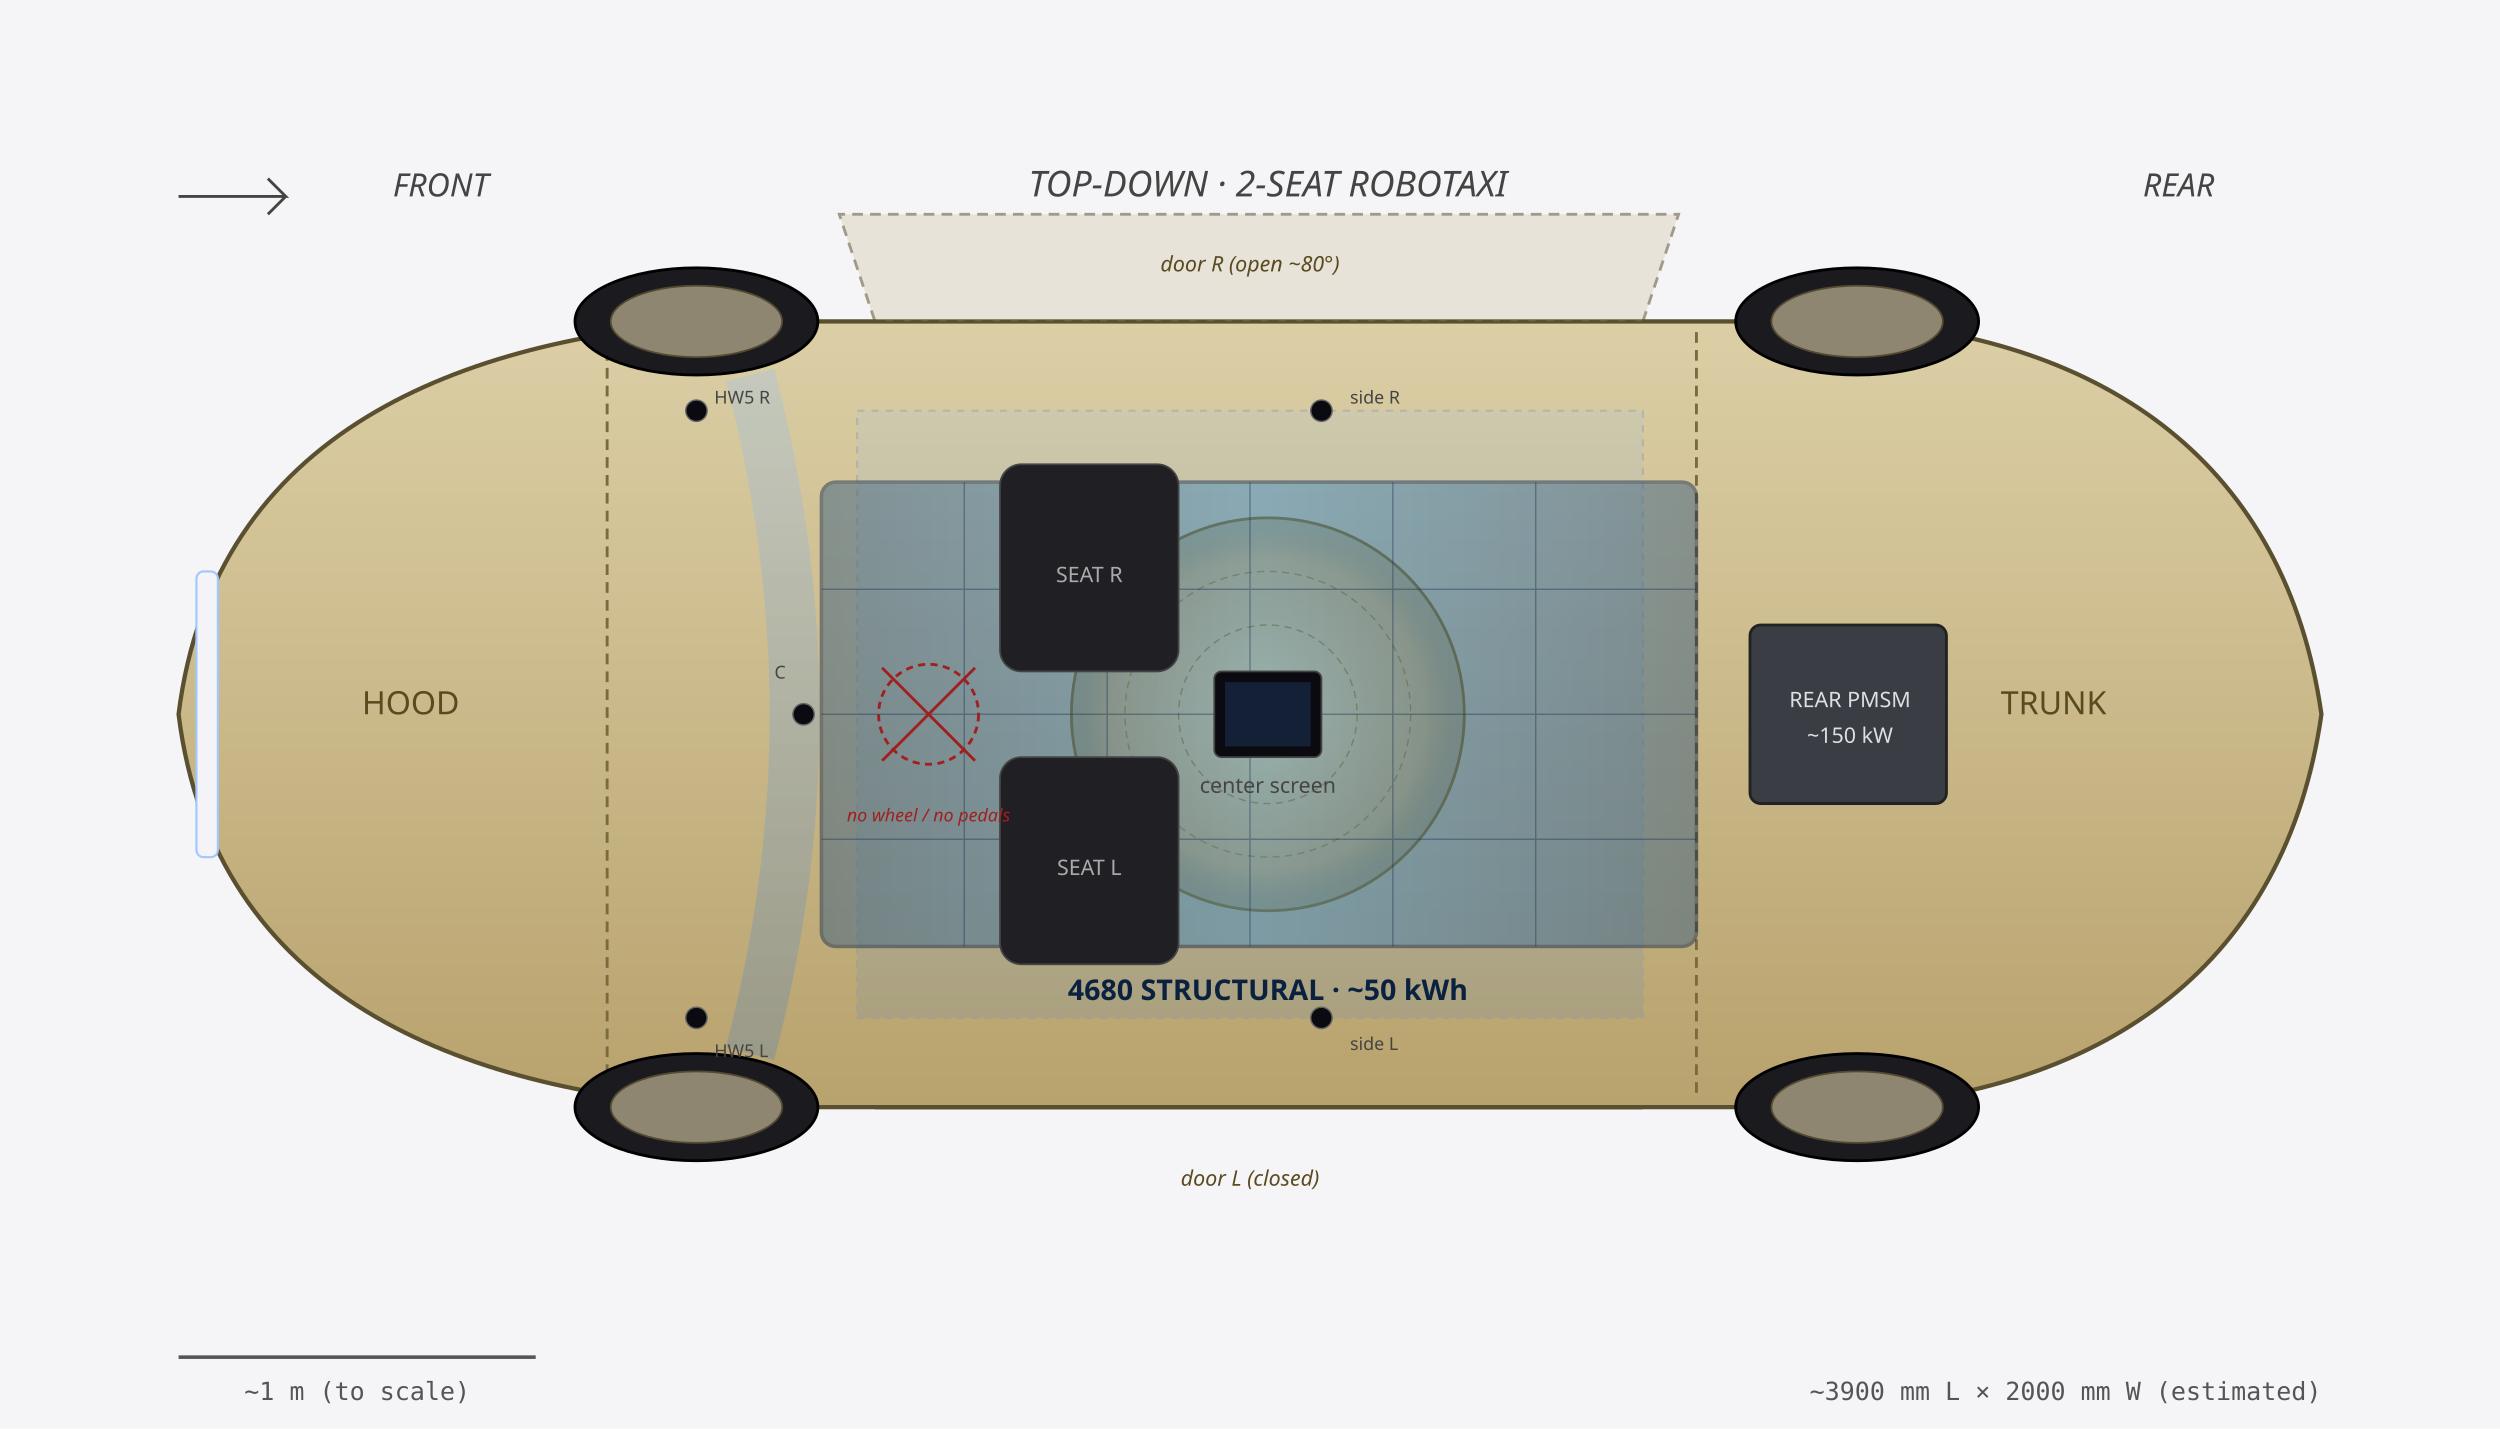
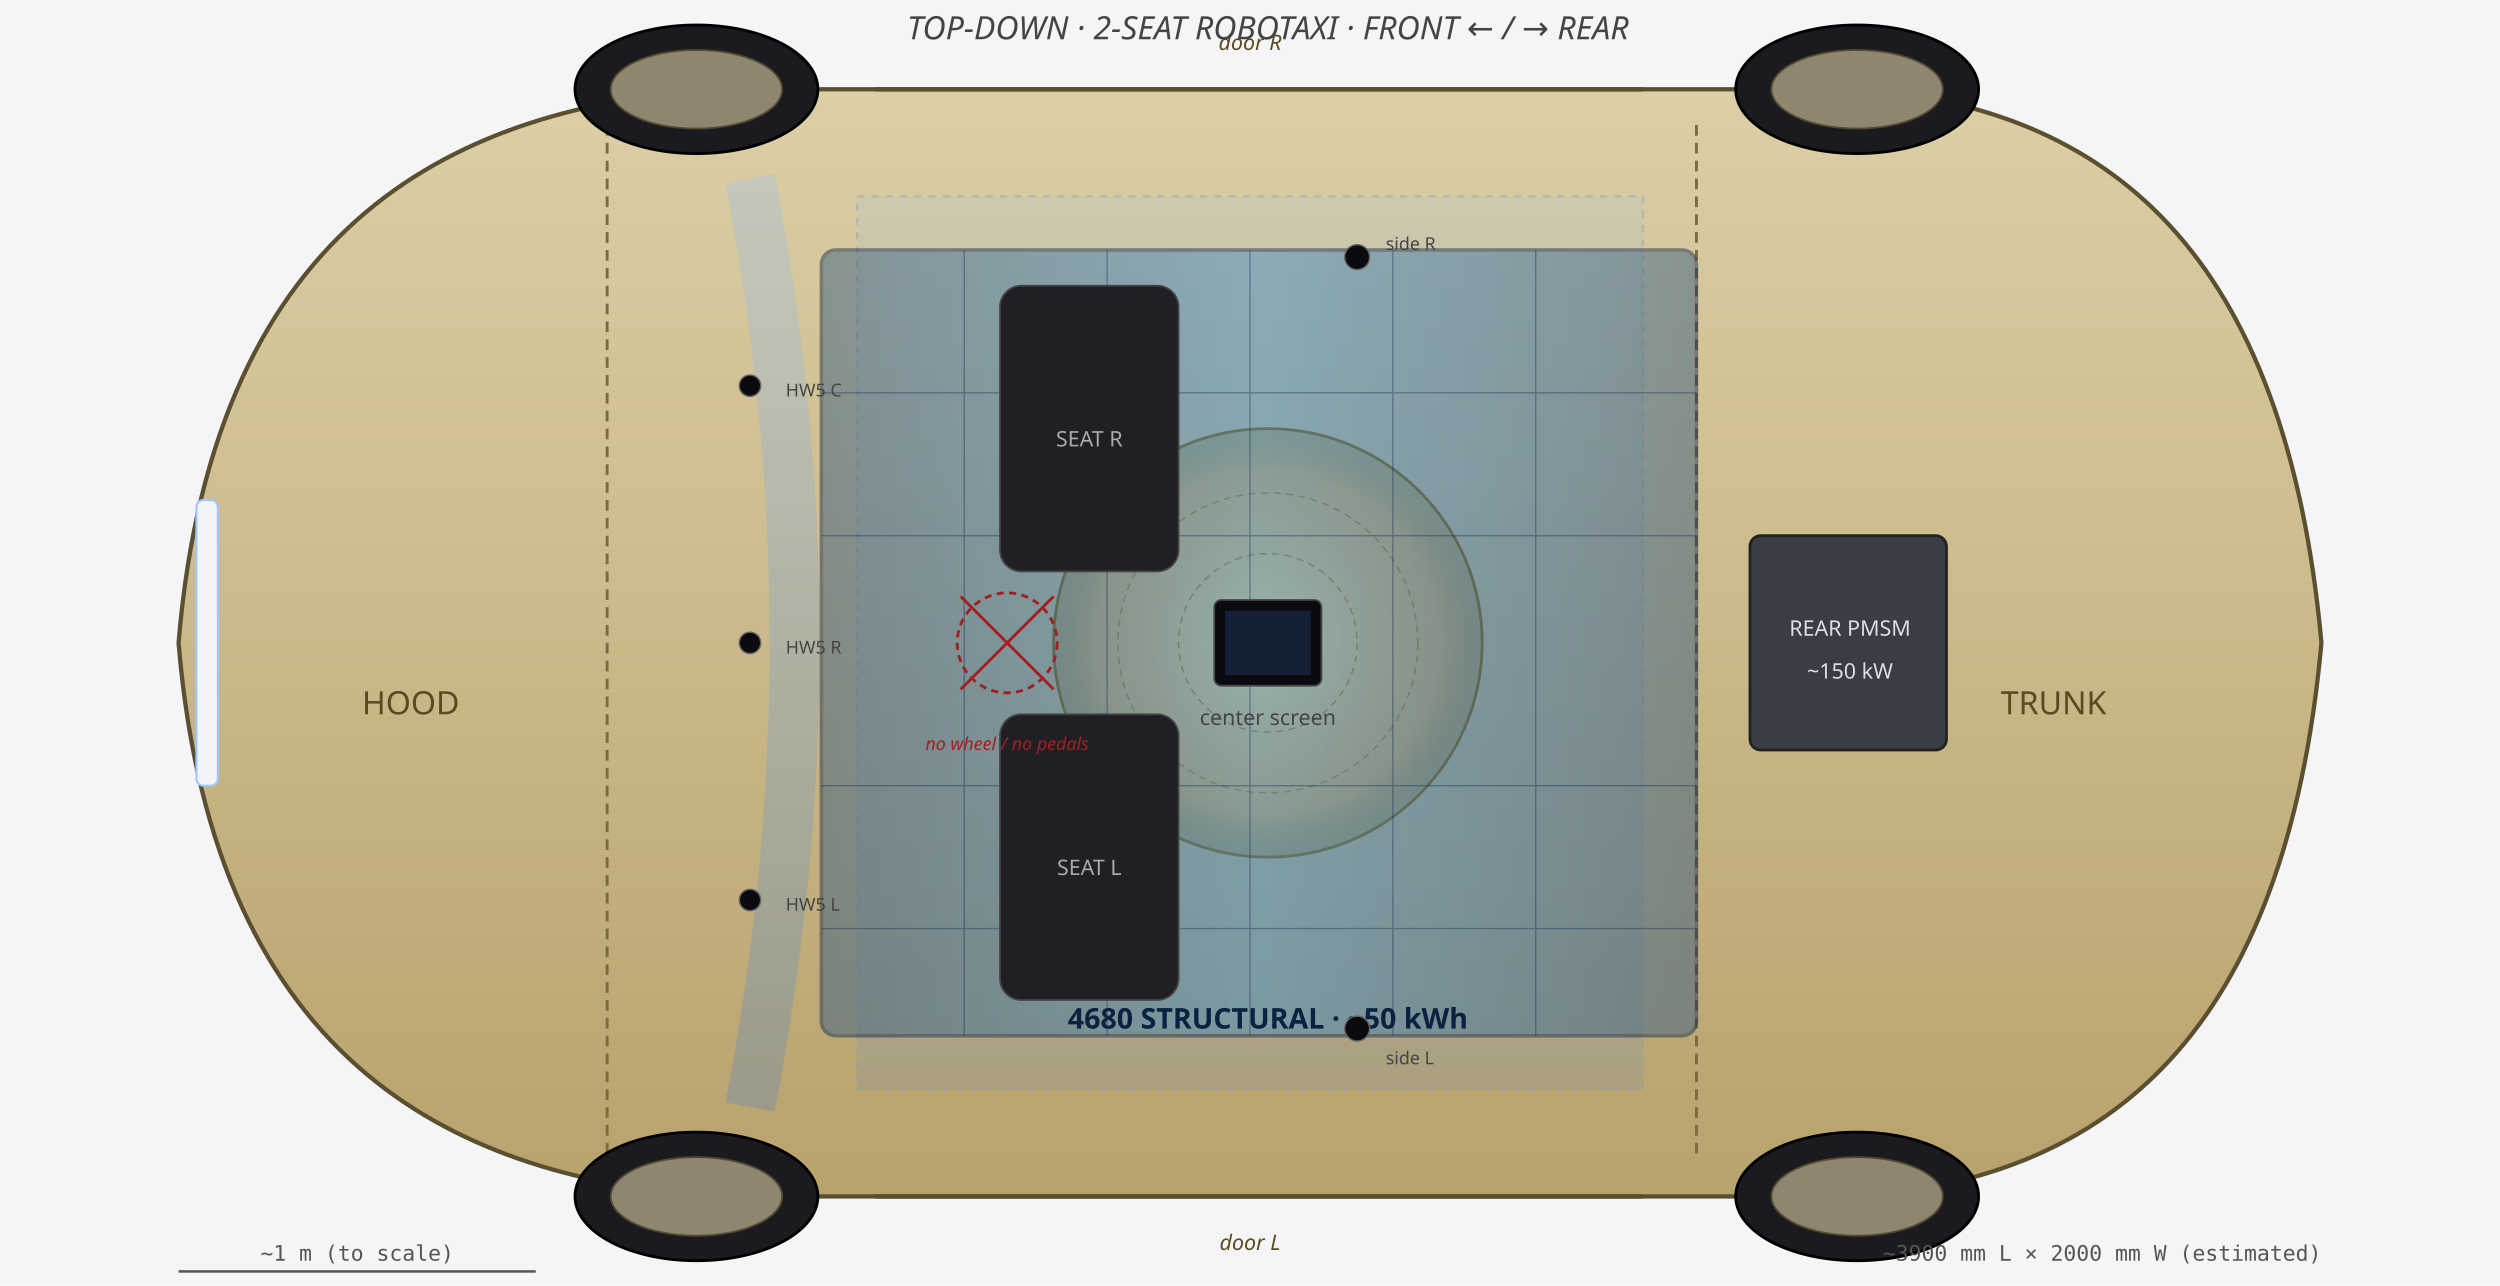
- <svg xmlns="http://www.w3.org/2000/svg" width="700" height="400" viewBox="0 0 700 400" preserveAspectRatio="xMidYMid meet">
+ <svg xmlns="http://www.w3.org/2000/svg" width="700" height="360" viewBox="0 0 700 360" preserveAspectRatio="xMidYMid meet">
  <defs>
    <linearGradient id="ccbody" x1="0" x2="0" y1="0" y2="1">
      <stop offset="0%" stop-color="#dccfa6" />
      <stop offset="100%" stop-color="#b8a26d" />
    </linearGradient>
    <linearGradient id="ccglass" x1="0" x2="0" y1="0" y2="1">
      <stop offset="0%" stop-color="#a7c4e0" stop-opacity="0.55" />
      <stop offset="100%" stop-color="#6d8aa8" stop-opacity="0.55" />
    </linearGradient>
    <linearGradient id="ccpack" x1="0" x2="1" y1="0" y2="0">
      <stop offset="0%" stop-color="#3a5e80" />
      <stop offset="50%" stop-color="#4a90c2" />
      <stop offset="100%" stop-color="#3a5e80" />
    </linearGradient>
    <radialGradient id="ccinduct" cx="0.5" cy="0.5" r="0.5">
      <stop offset="0%" stop-color="#fce29c" stop-opacity="0.7" />
      <stop offset="80%" stop-color="#d4a04a" stop-opacity="0.6" />
      <stop offset="100%" stop-color="#7a5a08" stop-opacity="0.3" />
    </radialGradient>
  </defs>
-   <rect width="700" height="400" fill="#f5f5f7" />
-   <path d="M 50 200            C 60 120, 130 95, 200 90            L 520 90            C 590 95, 640 130, 650 200            C 640 270, 590 305, 520 310            L 200 310            C 130 305, 60 280, 50 200 Z" fill="url(#ccbody)" stroke="#5a5030" stroke-width="1.2" />
-   <line x1="170" y1="93" x2="170" y2="307" stroke="#7a6a40" stroke-width="0.8" stroke-dasharray="3 2" />
+   <rect width="700" height="360" fill="#f5f5f7" />
+   <path d="M 50 180            C 60 60, 130 30, 200 25            L 520 25            C 590 30, 640 70, 650 180            C 640 290, 590 330, 520 335            L 200 335            C 130 330, 60 300, 50 180 Z" fill="url(#ccbody)" stroke="#5a5030" stroke-width="1.2" />
+   <line x1="170" y1="35" x2="170" y2="325" stroke="#7a6a40" stroke-width="0.8" stroke-dasharray="3 2" />
  <text x="115" y="200" font-family="ui-sans-serif, system-ui" font-size="9" fill="#5a4a20" text-anchor="middle">HOOD</text>
-   <path d="M 210 105 Q 235 200 210 295" stroke="url(#ccglass)" stroke-width="14" fill="none" opacity="0.75" />
-   <rect x="240" y="115" width="220" height="170" fill="url(#ccglass)" opacity="0.40" stroke="#7a98b8" stroke-width="0.6" stroke-dasharray="2 2" />
-   <line x1="475" y1="93" x2="475" y2="307" stroke="#7a6a40" stroke-width="0.8" stroke-dasharray="3 2" />
+   <path d="M 210 50 Q 235 180 210 310" stroke="url(#ccglass)" stroke-width="14" fill="none" opacity="0.75" />
+   <rect x="240" y="55" width="220" height="250" fill="url(#ccglass)" opacity="0.40" stroke="#7a98b8" stroke-width="0.6" stroke-dasharray="2 2" />
+   <line x1="475" y1="35" x2="475" y2="325" stroke="#7a6a40" stroke-width="0.8" stroke-dasharray="3 2" />
  <text x="575" y="200" font-family="ui-sans-serif, system-ui" font-size="9" fill="#5a4a20" text-anchor="middle">TRUNK</text>
-   <g opacity="0.55" stroke="#5a5030" stroke-width="0.8" stroke-dasharray="3 2" fill="#b8a26d" fill-opacity="0.4">
-     <path d="M 245 90 L 460 90 L 470 60 L 235 60 Z" />
+   <line x1="245" y1="25" x2="460" y2="25" stroke="#5a5030" stroke-width="1.2" />
+   <text x="350" y="14" font-family="ui-sans-serif, system-ui" font-size="6" fill="#5a4a20" text-anchor="middle" font-style="italic">door R</text>
+   <line x1="245" y1="335" x2="460" y2="335" stroke="#5a5030" stroke-width="1.2" />
+   <text x="350" y="350" font-family="ui-sans-serif, system-ui" font-size="6" fill="#5a4a20" text-anchor="middle" font-style="italic">door L</text>
+   <ellipse cx="195" cy="25" rx="34" ry="18" fill="#1a1a1f" stroke="#000" stroke-width="0.8" />
+   <ellipse cx="195" cy="335" rx="34" ry="18" fill="#1a1a1f" stroke="#000" stroke-width="0.8" />
+   <ellipse cx="520" cy="25" rx="34" ry="18" fill="#1a1a1f" stroke="#000" stroke-width="0.8" />
+   <ellipse cx="520" cy="335" rx="34" ry="18" fill="#1a1a1f" stroke="#000" stroke-width="0.8" />
+   <ellipse cx="195" cy="25" rx="24" ry="11" fill="#dccfa6" stroke="#7a6a40" stroke-width="0.5" opacity="0.6" />
+   <ellipse cx="195" cy="335" rx="24" ry="11" fill="#dccfa6" stroke="#7a6a40" stroke-width="0.5" opacity="0.6" />
+   <ellipse cx="520" cy="25" rx="24" ry="11" fill="#dccfa6" stroke="#7a6a40" stroke-width="0.5" opacity="0.6" />
+   <ellipse cx="520" cy="335" rx="24" ry="11" fill="#dccfa6" stroke="#7a6a40" stroke-width="0.5" opacity="0.6" />
+   <ellipse cx="355" cy="180" rx="60" ry="60" fill="url(#ccinduct)" stroke="#7a5a08" stroke-width="0.8" />
+   <ellipse cx="355" cy="180" rx="42" ry="42" fill="none" stroke="#a07820" stroke-width="0.4" stroke-dasharray="2 1.5" />
+   <ellipse cx="355" cy="180" rx="25" ry="25" fill="none" stroke="#a07820" stroke-width="0.4" stroke-dasharray="2 1.5" />
+   <rect x="230" y="70" width="245" height="220" fill="url(#ccpack)" stroke="#1a3050" stroke-width="1" opacity="0.50" rx="4" />
+   <g stroke="#1a3050" stroke-width="0.4" opacity="0.4">
+     <line x1="230" y1="110" x2="475" y2="110" />
+     <line x1="230" y1="150" x2="475" y2="150" />
+     <line x1="230" y1="220" x2="475" y2="220" />
+     <line x1="230" y1="260" x2="475" y2="260" />
+     <line x1="270" y1="70" x2="270" y2="290" />
+     <line x1="310" y1="70" x2="310" y2="290" />
+     <line x1="350" y1="70" x2="350" y2="290" />
+     <line x1="390" y1="70" x2="390" y2="290" />
+     <line x1="430" y1="70" x2="430" y2="290" />
  </g>
-   <text x="350" y="76" font-family="ui-sans-serif, system-ui" font-size="6" fill="#5a4a20" text-anchor="middle" font-style="italic">door R (open ~80°)</text>
-   <line x1="245" y1="310" x2="460" y2="310" stroke="#5a5030" stroke-width="1.2" />
-   <text x="350" y="332" font-family="ui-sans-serif, system-ui" font-size="6" fill="#5a4a20" text-anchor="middle" font-style="italic">door L (closed)</text>
-   <ellipse cx="195" cy="90" rx="34" ry="15" fill="#1a1a1f" stroke="#000" stroke-width="0.8" />
-   <ellipse cx="195" cy="310" rx="34" ry="15" fill="#1a1a1f" stroke="#000" stroke-width="0.8" />
-   <ellipse cx="520" cy="90" rx="34" ry="15" fill="#1a1a1f" stroke="#000" stroke-width="0.8" />
-   <ellipse cx="520" cy="310" rx="34" ry="15" fill="#1a1a1f" stroke="#000" stroke-width="0.8" />
-   <ellipse cx="195" cy="90" rx="24" ry="10" fill="#dccfa6" stroke="#7a6a40" stroke-width="0.5" opacity="0.6" />
-   <ellipse cx="195" cy="310" rx="24" ry="10" fill="#dccfa6" stroke="#7a6a40" stroke-width="0.5" opacity="0.6" />
-   <ellipse cx="520" cy="90" rx="24" ry="10" fill="#dccfa6" stroke="#7a6a40" stroke-width="0.5" opacity="0.6" />
-   <ellipse cx="520" cy="310" rx="24" ry="10" fill="#dccfa6" stroke="#7a6a40" stroke-width="0.5" opacity="0.6" />
-   <ellipse cx="355" cy="200" rx="55" ry="55" fill="url(#ccinduct)" stroke="#7a5a08" stroke-width="0.8" />
-   <ellipse cx="355" cy="200" rx="40" ry="40" fill="none" stroke="#a07820" stroke-width="0.4" stroke-dasharray="2 1.5" />
-   <ellipse cx="355" cy="200" rx="25" ry="25" fill="none" stroke="#a07820" stroke-width="0.4" stroke-dasharray="2 1.5" />
-   <rect x="230" y="135" width="245" height="130" fill="url(#ccpack)" stroke="#1a3050" stroke-width="1" opacity="0.50" rx="4" />
-   <g stroke="#1a3050" stroke-width="0.4" opacity="0.4">
-     <line x1="230" y1="165" x2="475" y2="165" />
-     <line x1="230" y1="200" x2="475" y2="200" />
-     <line x1="230" y1="235" x2="475" y2="235" />
-     <line x1="270" y1="135" x2="270" y2="265" />
-     <line x1="310" y1="135" x2="310" y2="265" />
-     <line x1="350" y1="135" x2="350" y2="265" />
-     <line x1="390" y1="135" x2="390" y2="265" />
-     <line x1="430" y1="135" x2="430" y2="265" />
-   </g>
-   <text x="355" y="280" font-family="ui-sans-serif, system-ui" font-size="8" fill="#0a2240" text-anchor="middle" font-weight="600">4680 STRUCTURAL · ~50 kWh</text>
-   <rect x="490" y="175" width="55" height="50" fill="#3a3d44" stroke="#222" stroke-width="0.8" rx="3" />
-   <text x="518" y="198" font-family="ui-sans-serif, system-ui" font-size="6" fill="#dde0e3" text-anchor="middle">REAR PMSM</text>
-   <text x="518" y="208" font-family="ui-sans-serif, system-ui" font-size="6" fill="#dde0e3" text-anchor="middle">~150 kW</text>
-   <rect x="280" y="130" width="50" height="58" fill="#1f1f24" stroke="#444" stroke-width="0.5" rx="6" />
-   <rect x="280" y="212" width="50" height="58" fill="#1f1f24" stroke="#444" stroke-width="0.5" rx="6" />
-   <text x="305" y="163" font-family="ui-sans-serif, system-ui" font-size="6" fill="#aaa" text-anchor="middle">SEAT R</text>
+   <text x="355" y="288" font-family="ui-sans-serif, system-ui" font-size="8" fill="#0a2240" text-anchor="middle" font-weight="600">4680 STRUCTURAL · ~50 kWh</text>
+   <rect x="490" y="150" width="55" height="60" fill="#3a3d44" stroke="#222" stroke-width="0.8" rx="3" />
+   <text x="518" y="178" font-family="ui-sans-serif, system-ui" font-size="6" fill="#dde0e3" text-anchor="middle">REAR PMSM</text>
+   <text x="518" y="190" font-family="ui-sans-serif, system-ui" font-size="6" fill="#dde0e3" text-anchor="middle">~150 kW</text>
+   <rect x="280" y="80" width="50" height="80" fill="#1f1f24" stroke="#444" stroke-width="0.5" rx="6" />
+   <rect x="280" y="200" width="50" height="80" fill="#1f1f24" stroke="#444" stroke-width="0.5" rx="6" />
+   <text x="305" y="125" font-family="ui-sans-serif, system-ui" font-size="6" fill="#aaa" text-anchor="middle">SEAT R</text>
  <text x="305" y="245" font-family="ui-sans-serif, system-ui" font-size="6" fill="#aaa" text-anchor="middle">SEAT L</text>
-   <rect x="340" y="188" width="30" height="24" fill="#0a0a10" stroke="#444" stroke-width="0.5" rx="2" />
-   <rect x="343" y="191" width="24" height="18" fill="#142036" />
-   <text x="355" y="222" font-family="ui-sans-serif, system-ui" font-size="6" fill="#444" text-anchor="middle">center screen</text>
-   <circle cx="260" cy="200" r="14" fill="none" stroke="#a02020" stroke-width="0.8" stroke-dasharray="2 1.5" />
-   <line x1="247" y1="187" x2="273" y2="213" stroke="#a02020" stroke-width="0.8" />
-   <line x1="247" y1="213" x2="273" y2="187" stroke="#a02020" stroke-width="0.8" />
-   <text x="260" y="230" font-family="ui-sans-serif, system-ui" font-size="5" fill="#a02020" text-anchor="middle" font-style="italic">no wheel / no pedals</text>
-   <circle cx="225" cy="200" r="3" fill="#0a0a10" stroke="#666" stroke-width="0.4" />
-   <text x="220" y="190" font-family="ui-sans-serif, system-ui" font-size="5" fill="#444" text-anchor="end">C</text>
-   <circle cx="195" cy="115" r="3" fill="#0a0a10" stroke="#666" stroke-width="0.4" />
-   <text x="200" y="113" font-family="ui-sans-serif, system-ui" font-size="5" fill="#444">HW5 R</text>
-   <circle cx="195" cy="285" r="3" fill="#0a0a10" stroke="#666" stroke-width="0.4" />
-   <text x="200" y="296" font-family="ui-sans-serif, system-ui" font-size="5" fill="#444">HW5 L</text>
-   <circle cx="370" cy="115" r="3" fill="#0a0a10" stroke="#666" stroke-width="0.4" />
-   <circle cx="370" cy="285" r="3" fill="#0a0a10" stroke="#666" stroke-width="0.4" />
-   <text x="378" y="113" font-family="ui-sans-serif, system-ui" font-size="5" fill="#444">side R</text>
-   <text x="378" y="294" font-family="ui-sans-serif, system-ui" font-size="5" fill="#444">side L</text>
-   <rect x="55" y="160" width="6" height="80" fill="#f4f4f8" stroke="#a0c8ff" stroke-width="0.6" rx="2" />
-   <text x="110" y="55" font-family="ui-sans-serif, system-ui" font-size="9" font-style="italic" fill="#444">FRONT</text>
-   <text x="600" y="55" font-family="ui-sans-serif, system-ui" font-size="9" font-style="italic" fill="#444">REAR</text>
-   <text x="355" y="55" font-family="ui-sans-serif, system-ui" font-size="10" font-style="italic" fill="#444" text-anchor="middle">TOP-DOWN · 2-SEAT ROBOTAXI</text>
-   <path d="M 50 55 L 80 55 L 75 50 M 80 55 L 75 60" stroke="#444" stroke-width="0.8" fill="none" />
-   <line x1="50" y1="380" x2="150" y2="380" stroke="#555" stroke-width="1" />
-   <text x="100" y="392" font-family="ui-monospace, monospace" font-size="7" fill="#555" text-anchor="middle">~1 m (to scale)</text>
-   <text x="650" y="392" font-family="ui-monospace, monospace" font-size="7" fill="#555" text-anchor="end">~3900 mm L × 2000 mm W (estimated)</text>
+   <rect x="340" y="168" width="30" height="24" fill="#0a0a10" stroke="#444" stroke-width="0.5" rx="2" />
+   <rect x="343" y="171" width="24" height="18" fill="#142036" />
+   <text x="355" y="203" font-family="ui-sans-serif, system-ui" font-size="6" fill="#444" text-anchor="middle">center screen</text>
+   <circle cx="282" cy="180" r="14" fill="none" stroke="#a02020" stroke-width="0.8" stroke-dasharray="2 1.5" />
+   <line x1="269" y1="167" x2="295" y2="193" stroke="#a02020" stroke-width="0.8" />
+   <line x1="269" y1="193" x2="295" y2="167" stroke="#a02020" stroke-width="0.8" />
+   <text x="282" y="210" font-family="ui-sans-serif, system-ui" font-size="5" fill="#a02020" text-anchor="middle" font-style="italic">no wheel / no pedals</text>
+   <circle cx="210" cy="108" r="3" fill="#0a0a10" stroke="#666" stroke-width="0.4" />
+   <text x="220" y="111" font-family="ui-sans-serif, system-ui" font-size="5" fill="#444">HW5 C</text>
+   <circle cx="210" cy="180" r="3" fill="#0a0a10" stroke="#666" stroke-width="0.4" />
+   <text x="220" y="183" font-family="ui-sans-serif, system-ui" font-size="5" fill="#444">HW5 R</text>
+   <circle cx="210" cy="252" r="3" fill="#0a0a10" stroke="#666" stroke-width="0.4" />
+   <text x="220" y="255" font-family="ui-sans-serif, system-ui" font-size="5" fill="#444">HW5 L</text>
+   <circle cx="380" cy="72" r="3.5" fill="#0a0a10" stroke="#666" stroke-width="0.4" />
+   <circle cx="380" cy="288" r="3.5" fill="#0a0a10" stroke="#666" stroke-width="0.4" />
+   <text x="388" y="70" font-family="ui-sans-serif, system-ui" font-size="5" fill="#444">side R</text>
+   <text x="388" y="298" font-family="ui-sans-serif, system-ui" font-size="5" fill="#444">side L</text>
+   <rect x="55" y="140" width="6" height="80" fill="#f4f4f8" stroke="#a0c8ff" stroke-width="0.6" rx="2" />
+   <text x="355" y="11" font-family="ui-sans-serif, system-ui" font-size="9" font-style="italic" fill="#444" text-anchor="middle">TOP-DOWN · 2-SEAT ROBOTAXI  ·  FRONT ← / → REAR</text>
+   <line x1="50" y1="356" x2="150" y2="356" stroke="#555" stroke-width="0.7" />
+   <text x="100" y="353" font-family="ui-monospace, monospace" font-size="6" fill="#555" text-anchor="middle">~1 m (to scale)</text>
+   <text x="650" y="353" font-family="ui-monospace, monospace" font-size="6" fill="#555" text-anchor="end">~3900 mm L × 2000 mm W (estimated)</text>
</svg>
